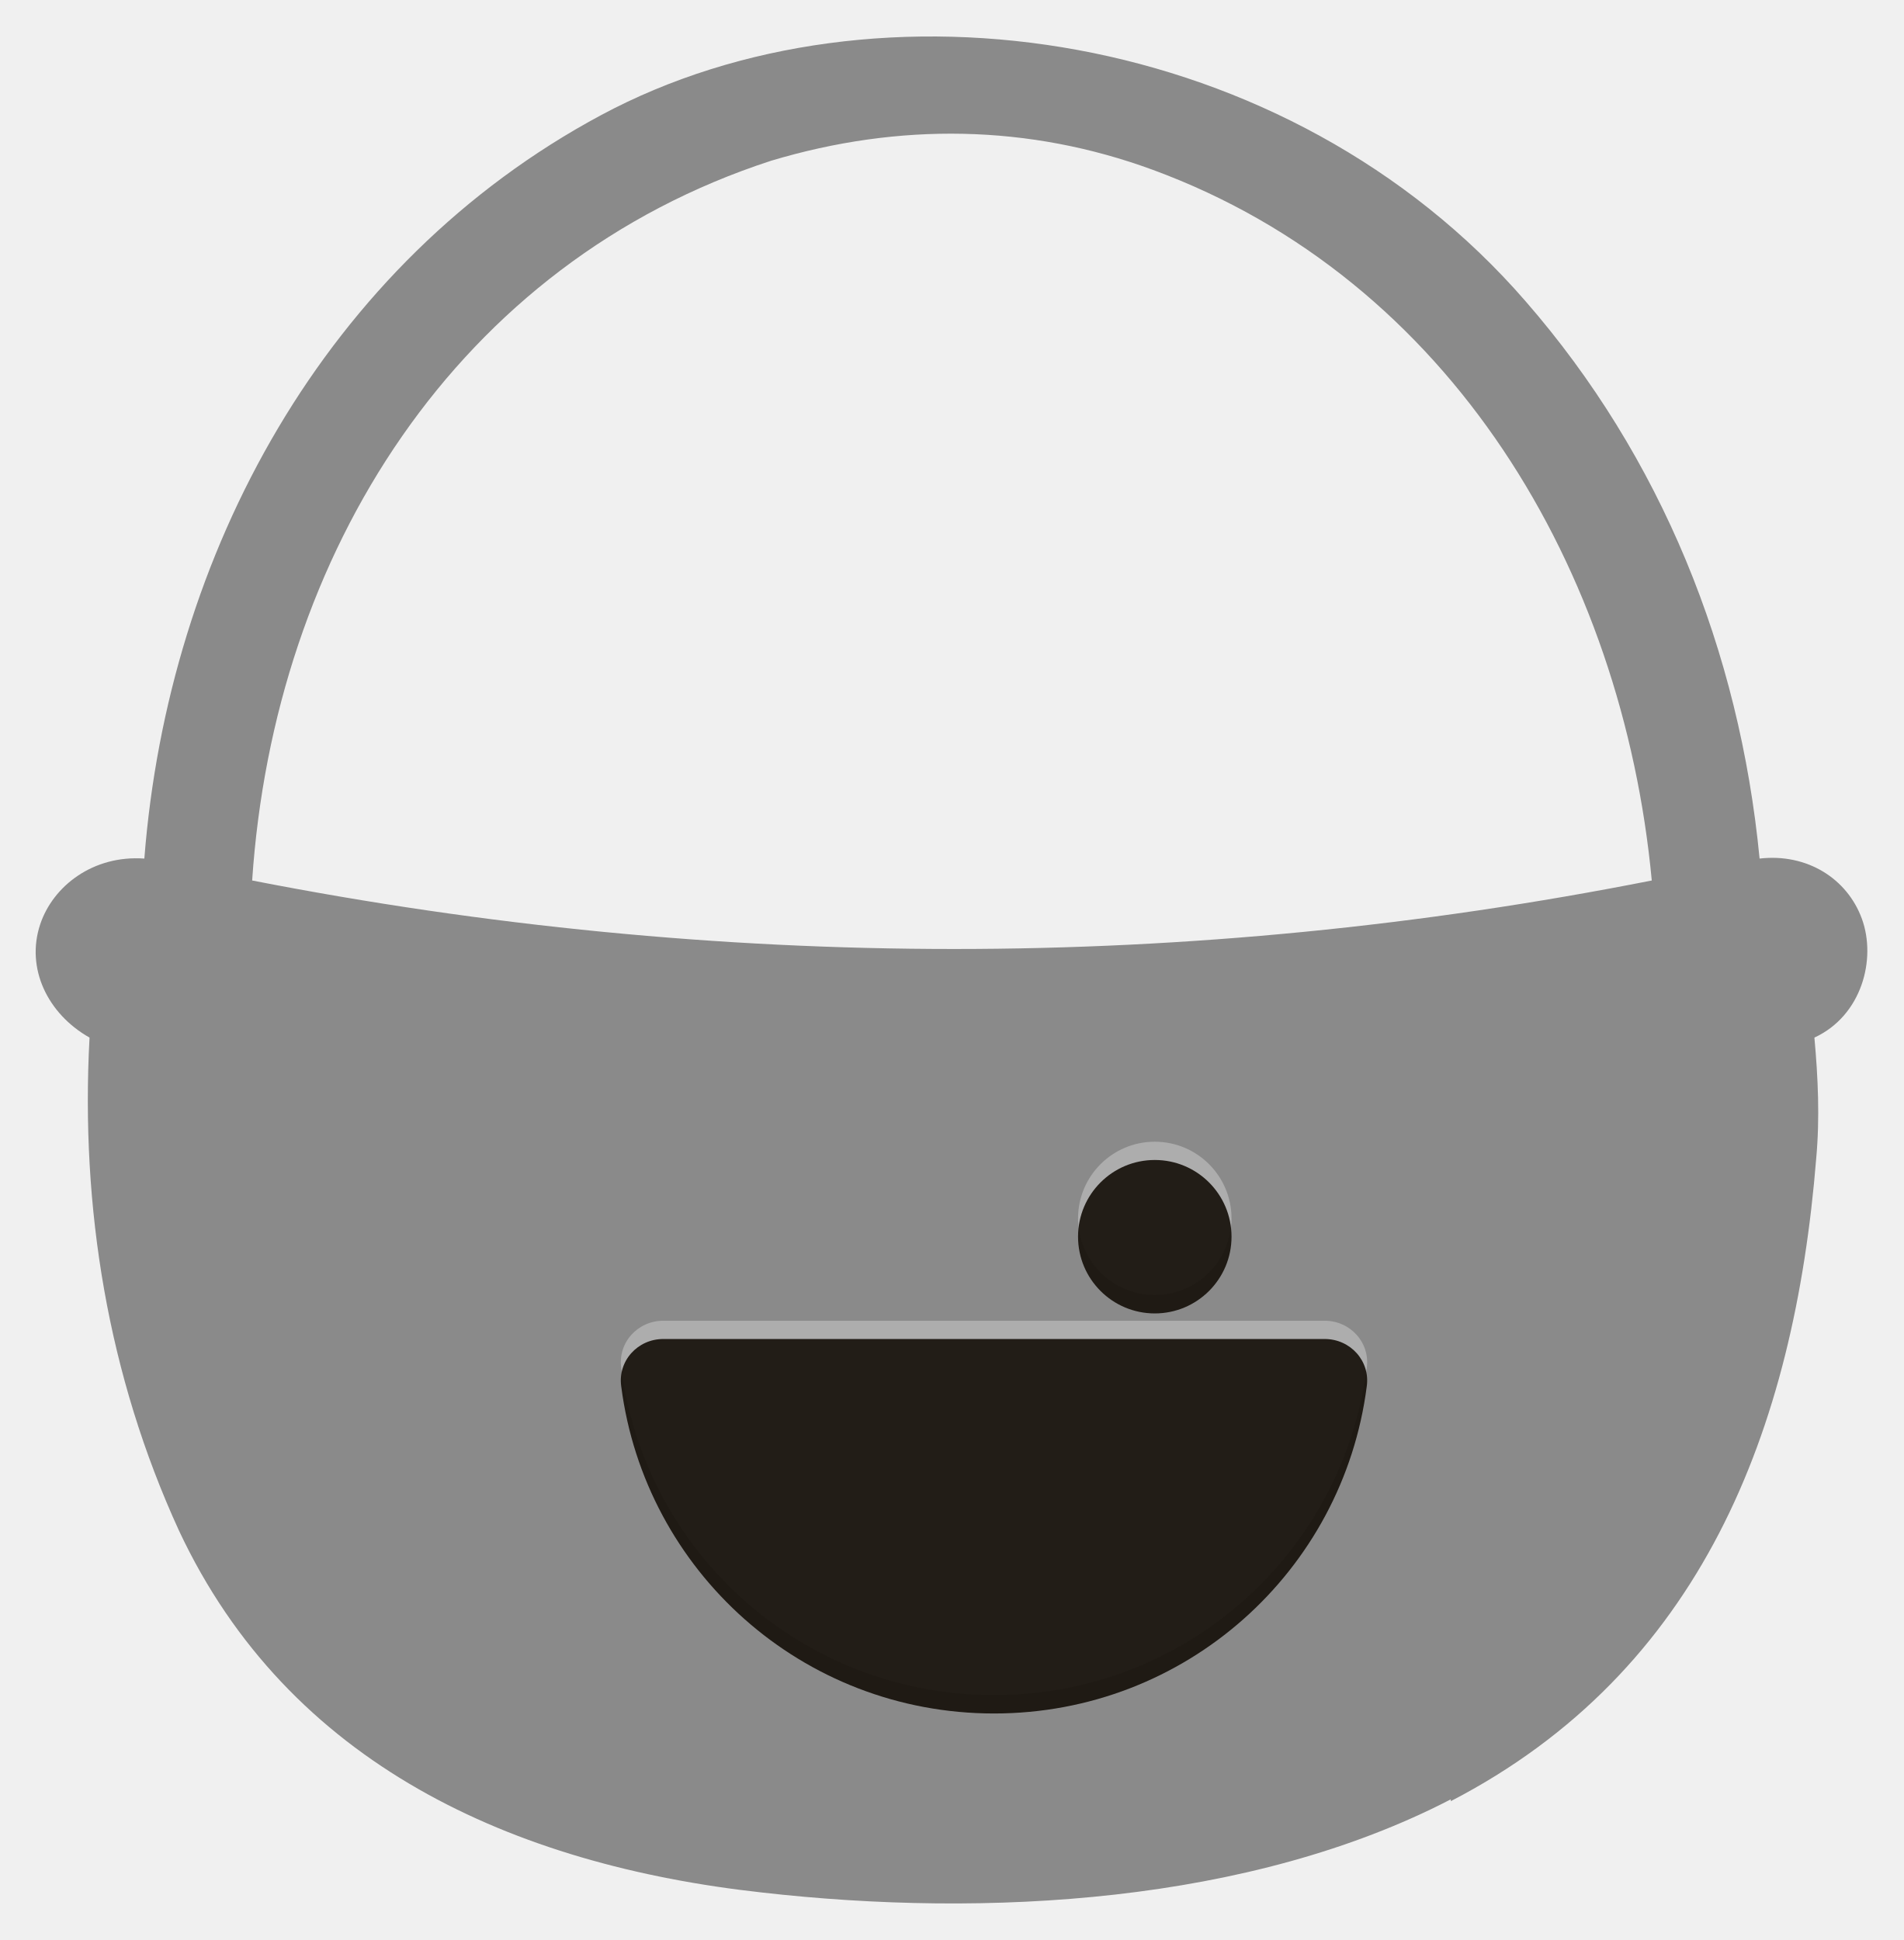
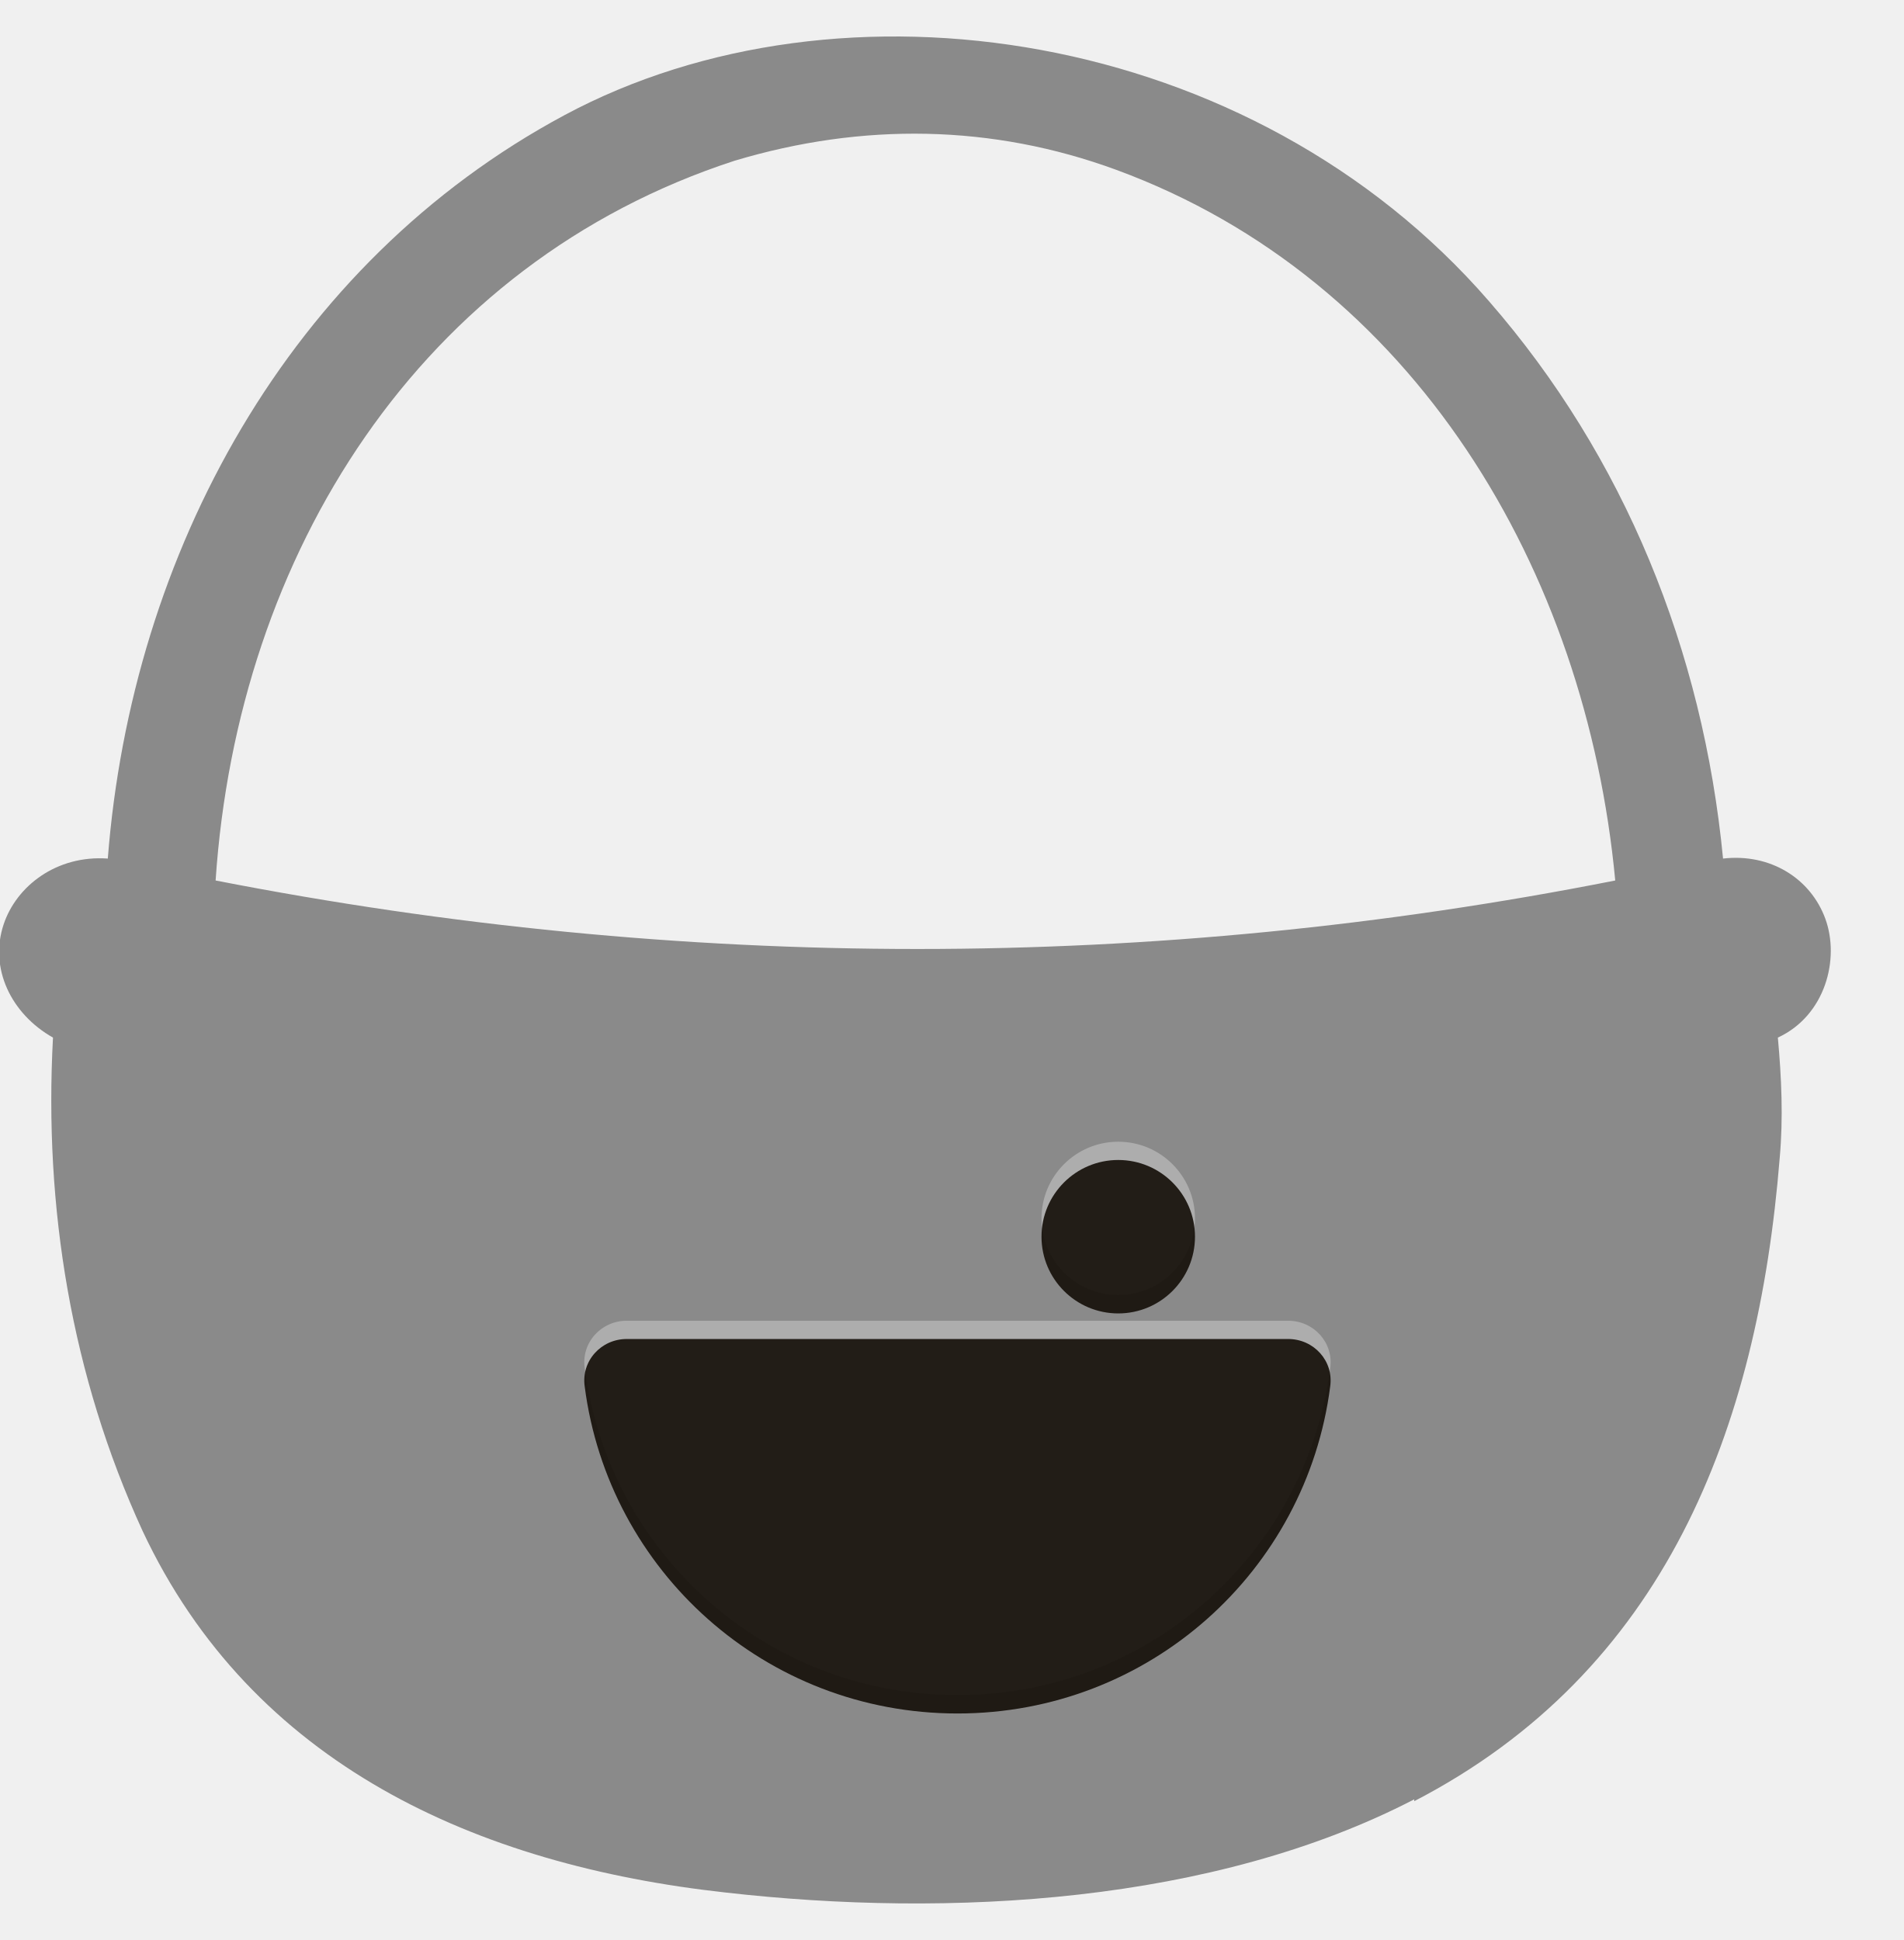
- <svg xmlns="http://www.w3.org/2000/svg" xmlns:xlink="http://www.w3.org/1999/xlink" viewBox="464.9 32.8 104.2 106.2">
+ <svg xmlns="http://www.w3.org/2000/svg" xmlns:xlink="http://www.w3.org/1999/xlink" viewBox="466.9 32.8 104.2 106.2">
  <defs>
    <style>
      .st0 {
        fill: #fff;
        font-size: 79.9px;
      }

      .st0, .st1 {
        font-family: SuperBouncer-Regular, 'Super Bouncer';
      }

      .st1 {
        font-size: 47.7px;
      }

      .st2 {
        fill: url(#linear-gradient2);
      }

      .st3 {
        fill: url(#linear-gradient1);
      }

      .st4 {
        mix-blend-mode: multiply;
        opacity: .3;
      }

      .st5 {
        fill: #bf00ed;
      }

      .st6 {
        fill: #199b2e;
      }

      .st7 {
        fill: url(#radial-gradient);
      }

      .st8 {
        fill: url(#linear-gradient);
      }

      .st9 {
        fill: #774c00;
      }

      .st10 {
        isolation: isolate;
      }

      .st11 {
        fill: #00aeef;
      }

      .st12 {
        fill: #4c3612;
      }

      .st13 {
        fill: #848484;
      }

      .st14 {
        fill: url(#radial-gradient1);
      }

      .st15 {
        fill: url(#radial-gradient3);
      }

      .st16 {
        fill: url(#radial-gradient2);
      }

      .st17 {
        fill: none;
        stroke: #d8bb12;
        stroke-miterlimit: 10;
        stroke-width: 4px;
      }

      .st18 {
        fill: #e02b1d;
      }
    </style>
    <linearGradient id="linear-gradient" x1="336.2" y1="355.3" x2="442.9" y2="407.6" gradientUnits="userSpaceOnUse">
      <stop offset="0" stop-color="#848484" />
      <stop offset=".3" stop-color="#dadbdc" />
      <stop offset=".6" stop-color="#848484" />
      <stop offset="1" stop-color="#67696a" />
    </linearGradient>
    <linearGradient id="linear-gradient1" x1="351.1" y1="380.9" x2="417.6" y2="447.4" gradientUnits="userSpaceOnUse">
      <stop offset="0" stop-color="#bababa" />
      <stop offset=".3" stop-color="#fff" />
      <stop offset="1" stop-color="#929394" />
    </linearGradient>
    <linearGradient id="linear-gradient2" x1="368.4" y1="347.8" x2="368.4" y2="333.2" gradientUnits="userSpaceOnUse">
      <stop offset="0" stop-color="#020202" stop-opacity="0" />
      <stop offset="1" stop-color="#000" />
    </linearGradient>
    <radialGradient id="radial-gradient" cx="420.9" cy="329.4" fx="420.9" fy="329.4" r="9.9" gradientUnits="userSpaceOnUse">
      <stop offset="0" stop-color="#fffcdf" />
      <stop offset=".3" stop-color="#d8bb12" />
      <stop offset="1" stop-color="#332d04" />
    </radialGradient>
    <radialGradient id="radial-gradient1" cx="387.6" fx="387.6" xlink:href="#radial-gradient" />
    <radialGradient id="radial-gradient2" cx="354.3" fx="354.3" r="9.9" xlink:href="#radial-gradient" />
    <radialGradient id="radial-gradient3" cx="320.9" fx="320.9" xlink:href="#radial-gradient" />
  </defs>
  <g style="isolation:isolate">
    <g id="UZ4a6q4" data-name="UZ4a6q">
      <path fill="#8a8a8a" d="M544.3,131.3c-11,5.7-25.4,6.5-37.7,5.1-13.6-1.5-25.9-7-31.9-19.8-3.9-8.5-5.4-17.7-4.9-27-2.3-1.3-3.5-3.8-2.7-6.2.7-2.1,2.9-3.8,5.7-3.6,1.3-16.7,9.9-32.6,25-40.7s37.6-4.8,50.6,10.2c7.4,8.5,11.7,19.1,12.8,30.5,2.6-.3,4.8,1.1,5.6,3.3s0,5.3-2.6,6.5c.2,2.2.3,4.4.1,6.6-1.2,14.9-6.3,28.1-20,35.2ZM478.7,81c25.6,5,51.3,5,76.6,0-1.6-17-11-32.9-27.3-38.9-6.8-2.5-13.9-2.6-20.9-.5-17.2,5.6-27.2,21.5-28.4,39.4Z" />
    </g>
    <g fill="#ffffff" opacity="0.30" transform="translate(0 -1)">
      <g>
        <path d="M537.3,106.1h-36.1c-1.4,0-2.5,1.2-2.3,2.6,1.3,10.1,9.9,17.9,20.4,17.9s19.1-7.8,20.4-17.9c.2-1.4-.9-2.6-2.3-2.6Z" />
        <circle cx="528.1" cy="100.5" r="4.2" />
      </g>
    </g>
    <g fill="#16100a" opacity="0.92">
      <g>
        <path d="M537.3,106.1h-36.1c-1.4,0-2.5,1.2-2.3,2.6,1.3,10.1,9.9,17.9,20.4,17.9s19.1-7.8,20.4-17.9c.2-1.4-.9-2.6-2.3-2.6Z" />
        <circle cx="528.1" cy="100.5" r="4.2" />
      </g>
    </g>
  </g>
</svg>
